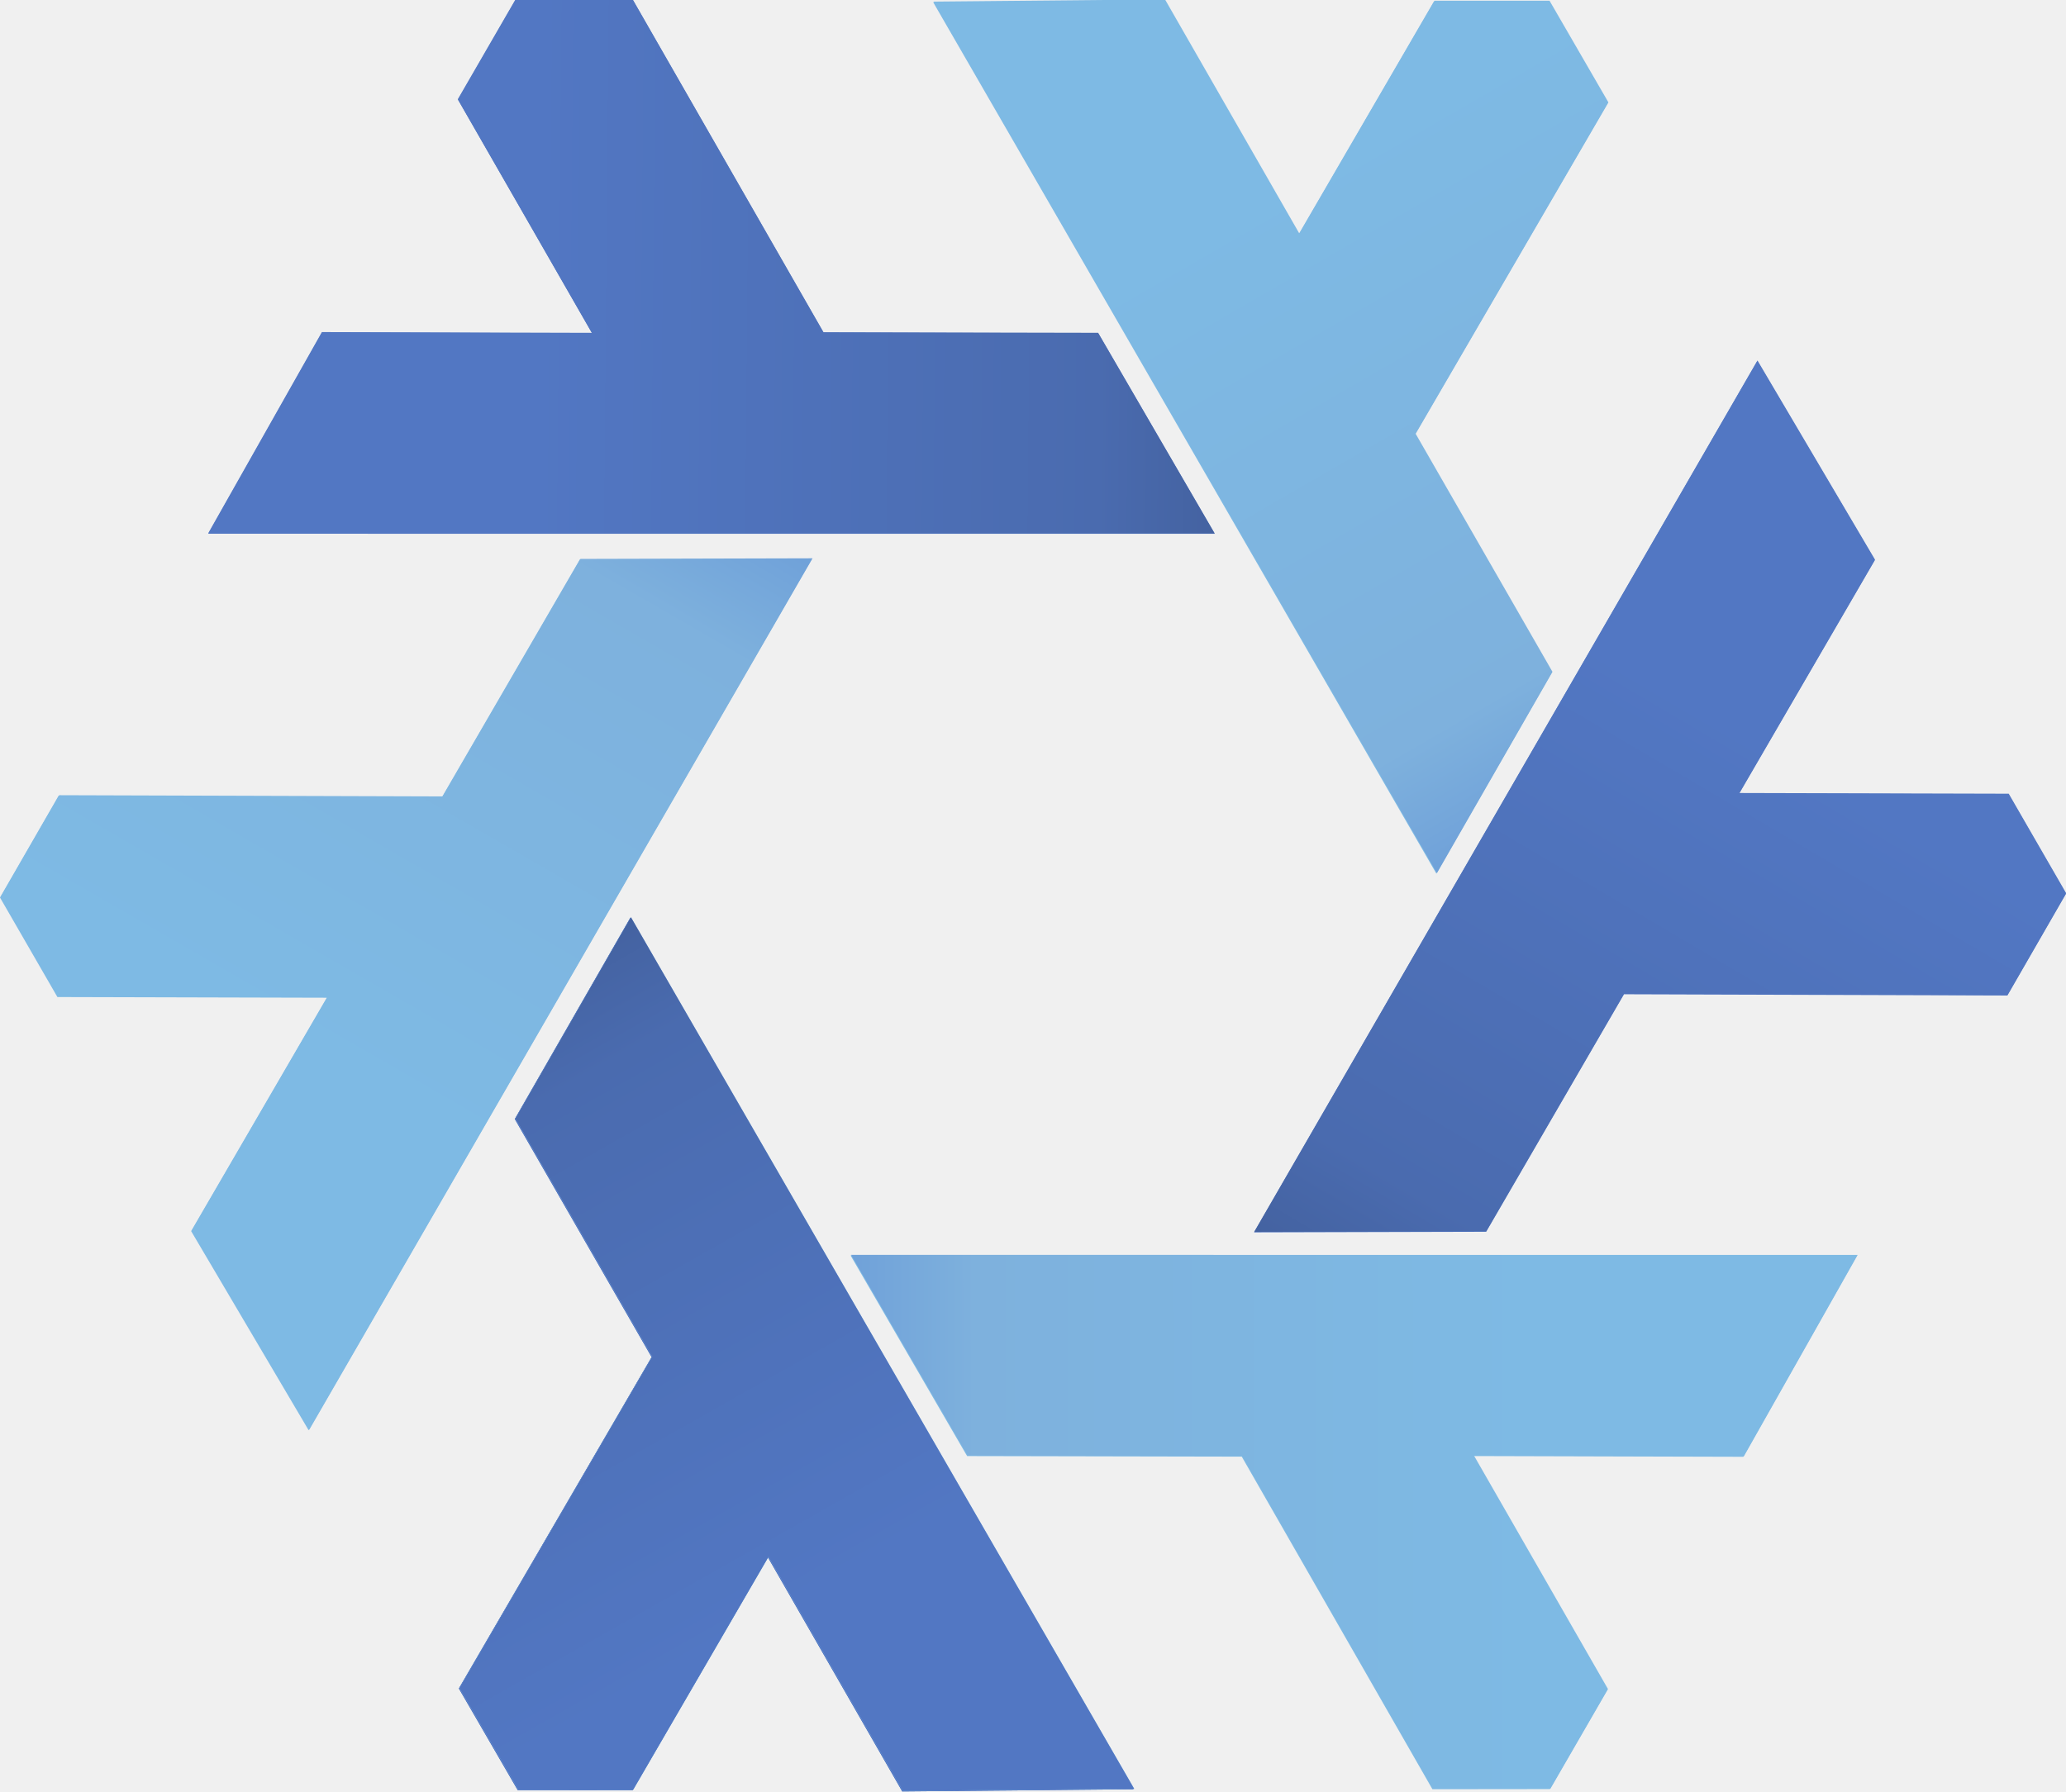
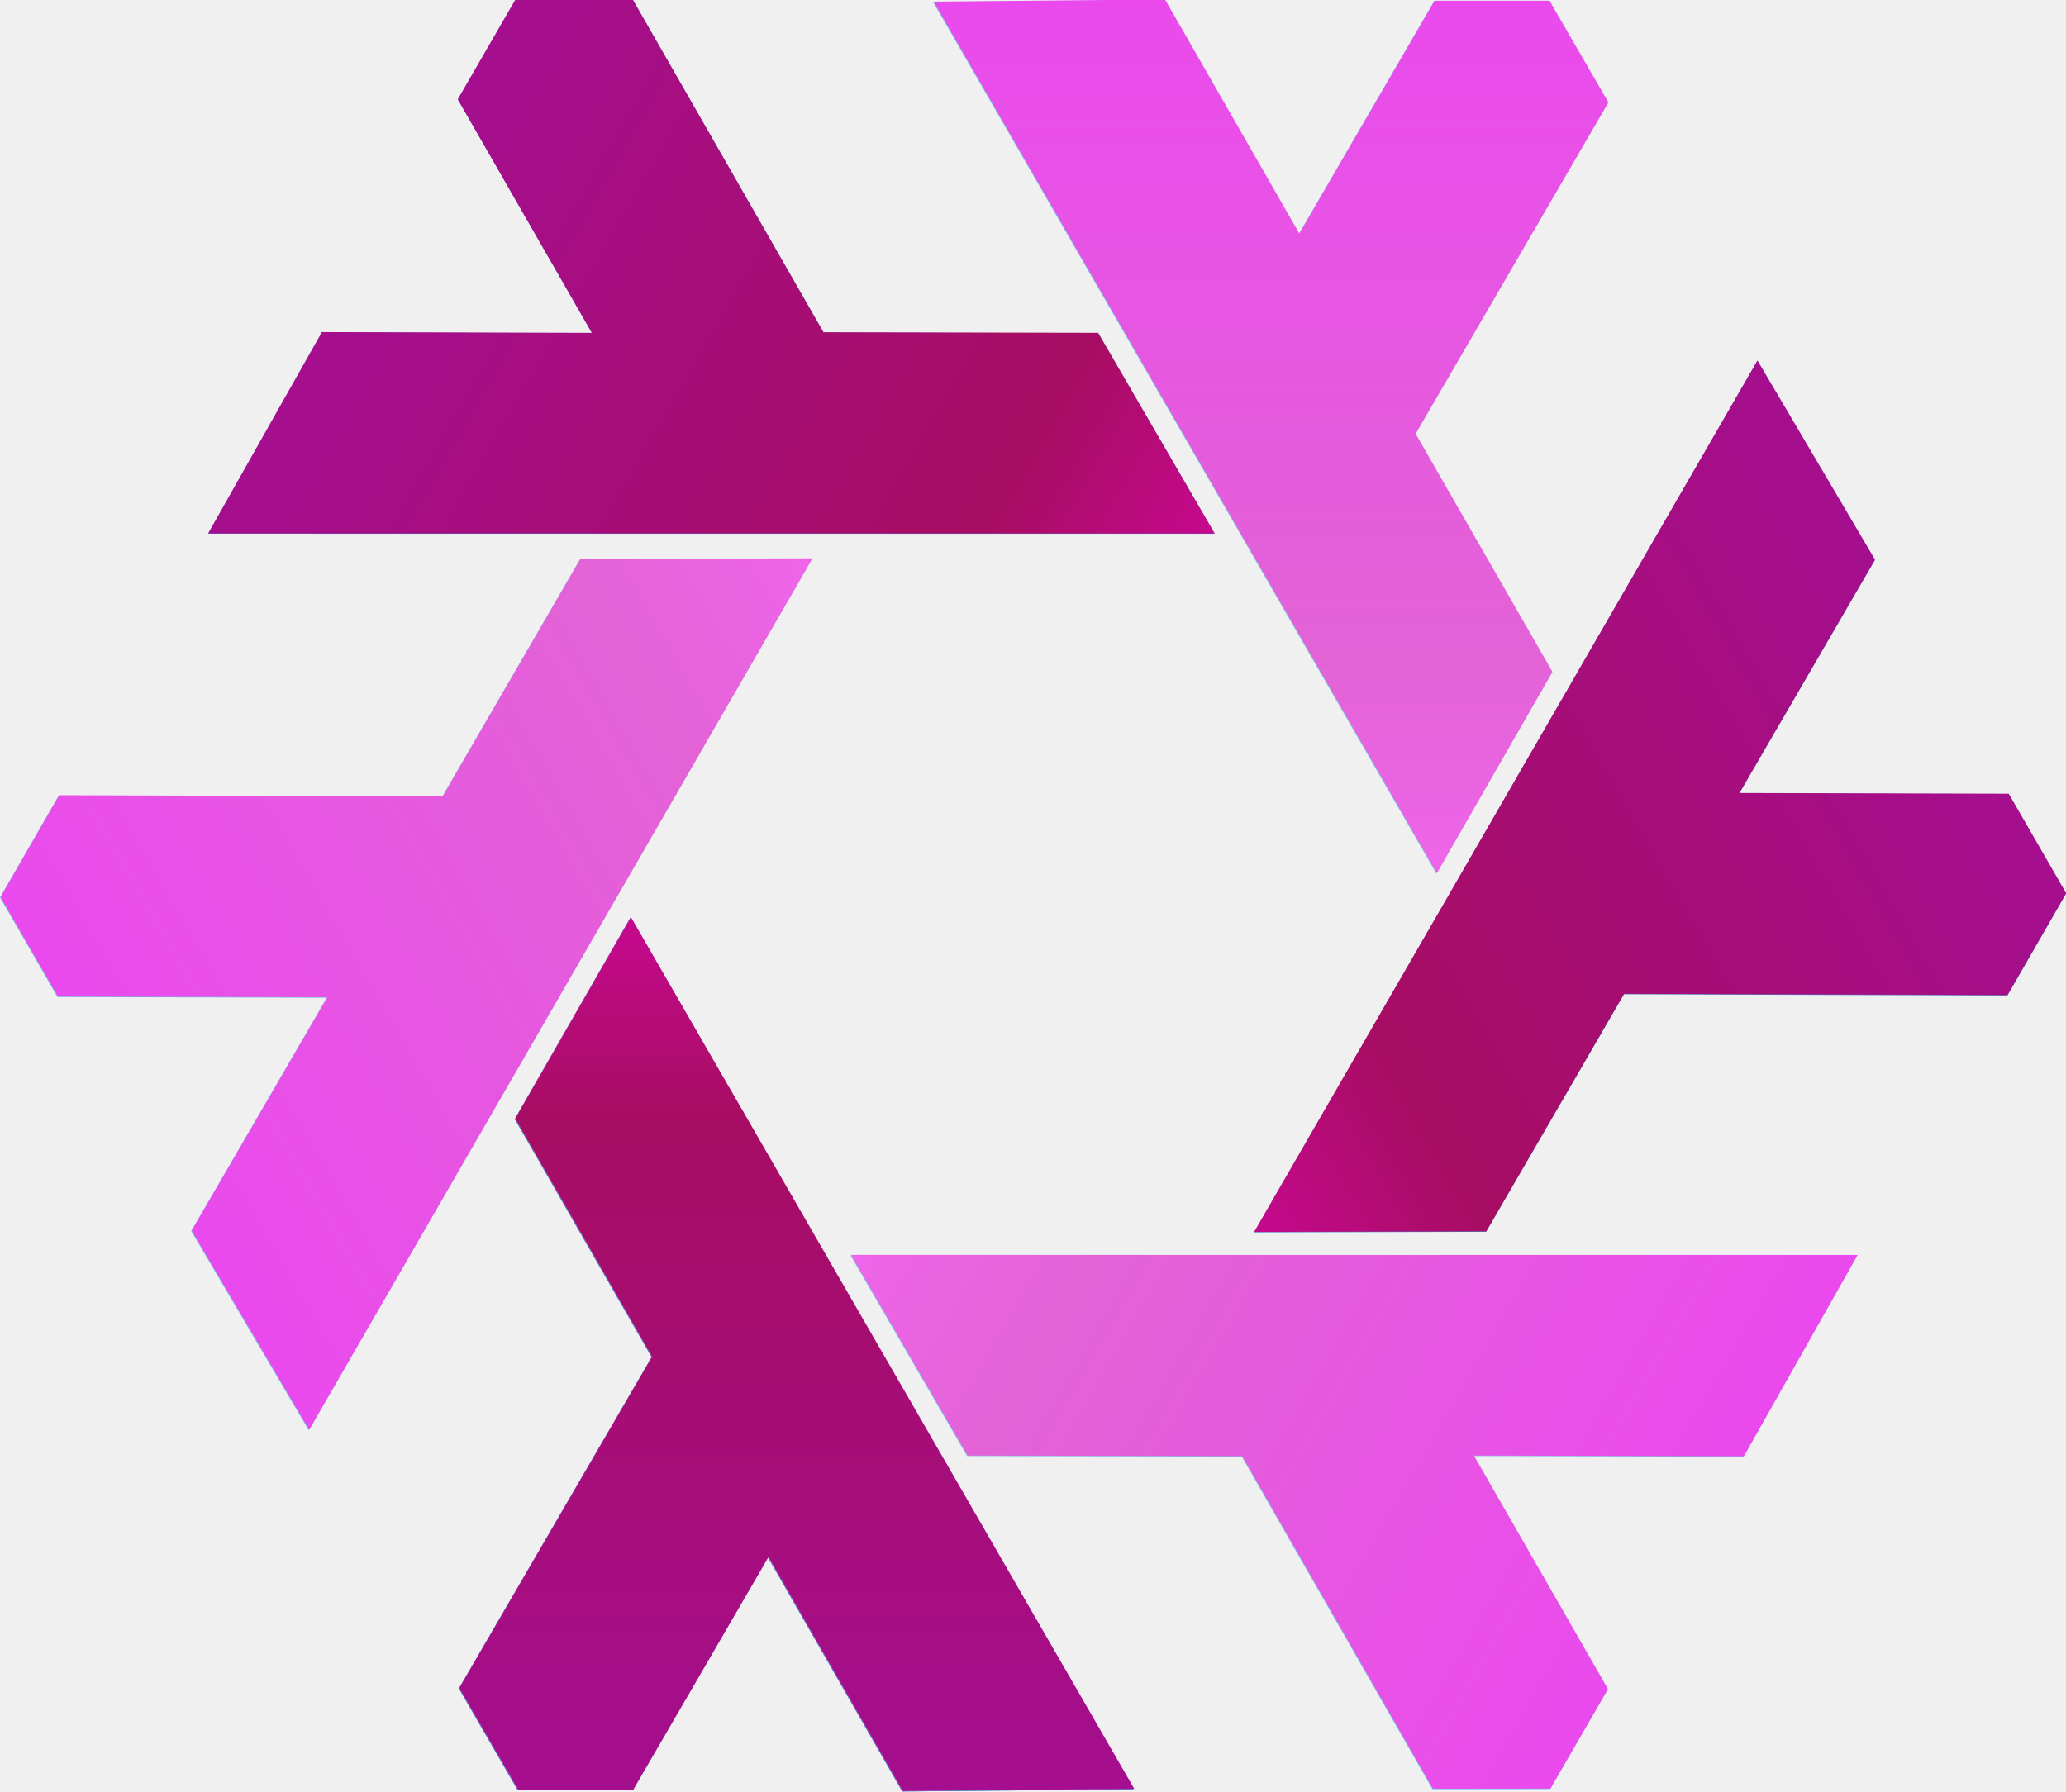
- <svg xmlns="http://www.w3.org/2000/svg" xmlns:xlink="http://www.w3.org/1999/xlink" width="141.592mm" height="122.806mm" viewBox="0 0 501.704 435.14" id="svg2" version="1.1">
-   <defs id="defs4">
+ <svg xmlns="http://www.w3.org/2000/svg" xmlns:xlink="http://www.w3.org/1999/xlink" viewBox="0 0 501.704 435.14">
+   <defs>
+     <linearGradient y2="515.971" x2="282.261" y1="338.624" x1="213.956" gradientTransform="translate(983.3608,601.3889)" gradientUnits="userSpaceOnUse" id="linearGradient5855" xlink:href="#linearGradient5960" />
+     <linearGradient id="linearGradient5960">
+       <stop id="stop5962" offset="0" style="stop-opacity: 1; stop-color: rgb(198, 9, 142);" />
+       <stop style="stop-opacity: 1; stop-color: rgb(167, 13, 98);" offset="0.232" id="stop5964" />
+       <stop id="stop5966" offset="1" style="stop-opacity: 1; stop-color: rgb(165, 14, 142);" />
+     </linearGradient>
+     <linearGradient id="linearGradient4328" gradientUnits="userSpaceOnUse" gradientTransform="translate(70.65034,-1055.151)" x1="200.597" y1="351.411" x2="290.087" y2="506.188" xlink:href="#linearGradient5562" />
    <linearGradient id="linearGradient5562">
-       <stop style="stop-color:#699ad7;stop-opacity:1" offset="0" id="stop5564" />
-       <stop id="stop5566" offset="0.243" style="stop-color:#7eb1dd;stop-opacity:1" />
-       <stop style="stop-color:#7ebae4;stop-opacity:1" offset="1" id="stop5568" />
+       <stop style="stop-opacity: 1; stop-color: rgb(239, 101, 234);" offset="0" id="stop5564" />
+       <stop id="stop5566" offset="0.243" style="stop-opacity: 1; stop-color: rgb(227, 99, 214);" />
+       <stop style="stop-opacity: 1; stop-color: rgb(234, 74, 237);" offset="1" id="stop5568" />
    </linearGradient>
-     <linearGradient id="linearGradient5053">
-       <stop style="stop-color:#415e9a;stop-opacity:1" offset="0" id="stop5055" />
-       <stop id="stop5057" offset="0.232" style="stop-color:#4a6baf;stop-opacity:1" />
-       <stop style="stop-color:#5277c3;stop-opacity:1" offset="1" id="stop5059" />
-     </linearGradient>
-     <linearGradient id="linearGradient5960">
-       <stop id="stop5962" offset="0" style="stop-color:#637ddf;stop-opacity:1" />
-       <stop style="stop-color:#649afa;stop-opacity:1" offset="0.232" id="stop5964" />
-       <stop id="stop5966" offset="1" style="stop-color:#719efa;stop-opacity:1" />
-     </linearGradient>
-     <linearGradient id="linearGradient5867">
-       <stop style="stop-color:#7363df;stop-opacity:1" offset="0" id="stop5869" />
-       <stop id="stop5871" offset="0.232" style="stop-color:#6478fa;stop-opacity:1" />
-       <stop style="stop-color:#719efa;stop-opacity:1" offset="1" id="stop5873" />
-     </linearGradient>
-     <linearGradient y2="515.971" x2="282.261" y1="338.624" x1="213.956" gradientTransform="translate(983.3608,601.3889)" gradientUnits="userSpaceOnUse" id="linearGradient5855" xlink:href="#linearGradient5960" />
-     <linearGradient y2="515.971" x2="282.261" y1="338.624" x1="213.956" gradientTransform="translate(-197.7517,-337.1451)" gradientUnits="userSpaceOnUse" id="linearGradient5855-8" xlink:href="#linearGradient5867" />
-     <linearGradient y2="247.582" x2="-702.753" y1="102.747" x1="-775.208" gradientTransform="translate(983.3608,601.3889)" gradientUnits="userSpaceOnUse" id="linearGradient4544" xlink:href="#linearGradient5960" />
-     <clipPath id="clipPath4501" clipPathUnits="userSpaceOnUse">
-       <circle r="241.066" cy="686.095" cx="335.14" id="circle4503" style="color:#000000;clip-rule:nonzero;display:inline;overflow:visible;visibility:visible;opacity:1;isolation:auto;mix-blend-mode:normal;color-interpolation:sRGB;color-interpolation-filters:linearRGB;solid-color:#000000;solid-opacity:1;fill:#adadad;fill-opacity:1;fill-rule:evenodd;stroke:none;stroke-width:3;stroke-linecap:butt;stroke-linejoin:round;stroke-miterlimit:4;stroke-dasharray:none;stroke-dashoffset:0;stroke-opacity:1;marker:none;color-rendering:auto;image-rendering:auto;shape-rendering:auto;text-rendering:auto;enable-background:accumulate" />
-     </clipPath>
-     <clipPath id="clipPath5410" clipPathUnits="userSpaceOnUse">
-       <circle r="241.137" cy="340.99" cx="335.981" id="circle5412" style="color:#000000;clip-rule:nonzero;display:inline;overflow:visible;visibility:visible;opacity:1;isolation:auto;mix-blend-mode:normal;color-interpolation:sRGB;color-interpolation-filters:linearRGB;solid-color:#000000;solid-opacity:1;fill:#ffffff;fill-opacity:1;fill-rule:evenodd;stroke:none;stroke-width:3;stroke-linecap:butt;stroke-linejoin:round;stroke-miterlimit:4;stroke-dasharray:none;stroke-dashoffset:0;stroke-opacity:1;marker:none;color-rendering:auto;image-rendering:auto;shape-rendering:auto;text-rendering:auto;enable-background:accumulate" />
-     </clipPath>
-     <linearGradient xlink:href="#linearGradient5053" id="linearGradient5137" gradientUnits="userSpaceOnUse" gradientTransform="translate(864.5506,-2197.497)" x1="-584.199" y1="782.336" x2="-496.297" y2="937.714" />
-     <linearGradient xlink:href="#linearGradient5053" id="linearGradient5147" gradientUnits="userSpaceOnUse" gradientTransform="translate(864.5506,-2197.497)" x1="-584.199" y1="782.336" x2="-496.297" y2="937.714" />
-     <linearGradient xlink:href="#linearGradient5562" id="linearGradient5162" gradientUnits="userSpaceOnUse" gradientTransform="translate(70.50506,-1761.308)" x1="200.597" y1="351.411" x2="290.087" y2="506.188" />
-     <linearGradient xlink:href="#linearGradient5562" id="linearGradient5172" gradientUnits="userSpaceOnUse" gradientTransform="translate(70.50506,-1761.308)" x1="200.597" y1="351.411" x2="290.087" y2="506.188" />
-     <linearGradient xlink:href="#linearGradient5562" id="linearGradient5182" gradientUnits="userSpaceOnUse" gradientTransform="translate(70.50506,-1761.308)" x1="200.597" y1="351.411" x2="290.087" y2="506.188" />
-     <linearGradient y2="506.188" x2="290.087" y1="351.411" x1="200.597" gradientTransform="translate(70.50506,-1761.308)" gradientUnits="userSpaceOnUse" id="linearGradient5201" xlink:href="#linearGradient5562" />
-     <linearGradient y2="937.714" x2="-496.297" y1="782.336" x1="-584.199" gradientTransform="translate(864.5506,-2197.497)" gradientUnits="userSpaceOnUse" id="linearGradient5205" xlink:href="#linearGradient5053" />
-     <linearGradient xlink:href="#linearGradient5562" id="linearGradient4328" gradientUnits="userSpaceOnUse" gradientTransform="translate(70.65034,-1055.151)" x1="200.597" y1="351.411" x2="290.087" y2="506.188" />
-     <linearGradient xlink:href="#linearGradient5053" id="linearGradient4330" gradientUnits="userSpaceOnUse" gradientTransform="translate(864.6959,-1491.341)" x1="-584.199" y1="782.336" x2="-496.297" y2="937.714" />
+     <linearGradient id="linearGradient5562-1" gradientUnits="userSpaceOnUse" x1="349.831" y1="-710.388" x2="349.831" y2="-498.186" xlink:href="#linearGradient5562" />
+     <linearGradient id="linearGradient5562-0" gradientUnits="userSpaceOnUse" x1="349.831" y1="-710.388" x2="349.831" y2="-498.186" xlink:href="#linearGradient5562" />
+     <linearGradient id="linearGradient5562-2" gradientUnits="userSpaceOnUse" x1="349.831" y1="-710.388" x2="349.831" y2="-498.186" xlink:href="#linearGradient5562" />
+     <linearGradient id="linearGradient5960-1" gradientUnits="userSpaceOnUse" x1="349.831" y1="-710.388" x2="349.831" y2="-498.186" xlink:href="#linearGradient5960" />
+     <linearGradient id="linearGradient5960-0" gradientUnits="userSpaceOnUse" x1="349.831" y1="-710.388" x2="349.831" y2="-498.186" xlink:href="#linearGradient5960" />
+     <linearGradient id="linearGradient5960-2" gradientUnits="userSpaceOnUse" x1="349.831" y1="-710.388" x2="349.831" y2="-498.186" xlink:href="#linearGradient5960" />
  </defs>
-   <g id="layer7" style="display:none" transform="translate(-23.75651,-24.84972)">
+   <g id="layer7" style="display:none" transform="matrix(1, 0, 0, 1, -23.75651, -24.84972)">
    <rect transform="translate(-132.5822,958.0402)" style="color:#000000;clip-rule:nonzero;display:inline;overflow:visible;visibility:visible;opacity:1;isolation:auto;mix-blend-mode:normal;color-interpolation:sRGB;color-interpolation-filters:linearRGB;solid-color:#000000;solid-opacity:1;fill:#ffffff;fill-opacity:1;fill-rule:evenodd;stroke:none;stroke-width:3;stroke-linecap:butt;stroke-linejoin:round;stroke-miterlimit:4;stroke-dasharray:none;stroke-dashoffset:0;stroke-opacity:1;marker:none;color-rendering:auto;image-rendering:auto;shape-rendering:auto;text-rendering:auto;enable-background:accumulate" id="rect5389" width="1543.428" height="483.744" x="132.582" y="-957.778" />
  </g>
-   <g id="layer6" style="display:none" transform="translate(-156.3387,933.1905)">
+   <g id="layer6" style="display:none" transform="matrix(1, 0, 0, 1, -156.3387, 933.1905)">
    <rect y="-958.028" x="132.651" height="484.304" width="550.416" id="rect5379" style="color:#000000;clip-rule:nonzero;display:inline;overflow:visible;visibility:visible;opacity:1;isolation:auto;mix-blend-mode:normal;color-interpolation:sRGB;color-interpolation-filters:linearRGB;solid-color:#000000;solid-opacity:1;fill:#5c201e;fill-opacity:1;fill-rule:evenodd;stroke:none;stroke-width:3;stroke-linecap:butt;stroke-linejoin:round;stroke-miterlimit:4;stroke-dasharray:none;stroke-dashoffset:0;stroke-opacity:1;marker:none;color-rendering:auto;image-rendering:auto;shape-rendering:auto;text-rendering:auto;enable-background:accumulate" />
    <rect style="color:#000000;clip-rule:nonzero;display:inline;overflow:visible;visibility:visible;opacity:1;isolation:auto;mix-blend-mode:normal;color-interpolation:sRGB;color-interpolation-filters:linearRGB;solid-color:#000000;solid-opacity:1;fill:#c24a46;fill-opacity:1;fill-rule:evenodd;stroke:none;stroke-width:3;stroke-linecap:butt;stroke-linejoin:round;stroke-miterlimit:4;stroke-dasharray:none;stroke-dashoffset:0;stroke-opacity:1;marker:none;color-rendering:auto;image-rendering:auto;shape-rendering:auto;text-rendering:auto;enable-background:accumulate" id="rect5372" width="501.944" height="434.304" x="156.123" y="-933.028" />
    <rect style="color:#000000;clip-rule:nonzero;display:inline;overflow:visible;visibility:visible;opacity:1;isolation:auto;mix-blend-mode:normal;color-interpolation:sRGB;color-interpolation-filters:linearRGB;solid-color:#000000;solid-opacity:1;fill:#d98d8a;fill-opacity:1;fill-rule:evenodd;stroke:none;stroke-width:3;stroke-linecap:butt;stroke-linejoin:round;stroke-miterlimit:4;stroke-dasharray:none;stroke-dashoffset:0;stroke-opacity:1;marker:none;color-rendering:auto;image-rendering:auto;shape-rendering:auto;text-rendering:auto;enable-background:accumulate" id="rect5381" width="24.94" height="24.94" x="658.028" y="-958.04" />
  </g>
-   <g id="layer1" style="display:inline" transform="translate(-156.3387,933.1905)">
+   <g id="layer1" style="display:inline" transform="matrix(1, 0, 0, 1, -156.3387, 933.1905)">
    <path style="color:#000000;clip-rule:nonzero;display:inline;overflow:visible;visibility:visible;opacity:1;isolation:auto;mix-blend-mode:normal;color-interpolation:sRGB;color-interpolation-filters:linearRGB;solid-color:#000000;solid-opacity:1;fill:#5277c3;fill-opacity:1;fill-rule:evenodd;stroke:none;stroke-width:3;stroke-linecap:butt;stroke-linejoin:round;stroke-miterlimit:4;stroke-dasharray:none;stroke-dashoffset:0;stroke-opacity:1;color-rendering:auto;image-rendering:auto;shape-rendering:auto;text-rendering:auto;enable-background:accumulate" d="m 309.404,-710.252 122.197,211.675 -56.157,0.527 -32.624,-56.869 -32.856,56.565 -27.902,-0.011 -14.291,-24.69 46.81,-80.49 -33.229,-57.826 z" id="path4861" />
    <path style="color:#000000;clip-rule:nonzero;display:inline;overflow:visible;visibility:visible;opacity:1;isolation:auto;mix-blend-mode:normal;color-interpolation:sRGB;color-interpolation-filters:linearRGB;solid-color:#000000;solid-opacity:1;fill:#7ebae4;fill-opacity:1;fill-rule:evenodd;stroke:none;stroke-width:3;stroke-linecap:butt;stroke-linejoin:round;stroke-miterlimit:4;stroke-dasharray:none;stroke-dashoffset:0;stroke-opacity:1;color-rendering:auto;image-rendering:auto;shape-rendering:auto;text-rendering:auto;enable-background:accumulate" d="m 353.509,-797.443 -122.218,211.663 -28.535,-48.37 32.938,-56.688 -65.415,-0.172 -13.941,-24.17 14.236,-24.721 93.112,0.294 33.464,-57.69 z" id="use4863" />
    <path style="color:#000000;clip-rule:nonzero;display:inline;overflow:visible;visibility:visible;opacity:1;isolation:auto;mix-blend-mode:normal;color-interpolation:sRGB;color-interpolation-filters:linearRGB;solid-color:#000000;solid-opacity:1;fill:#7ebae4;fill-opacity:1;fill-rule:evenodd;stroke:none;stroke-width:3;stroke-linecap:butt;stroke-linejoin:round;stroke-miterlimit:4;stroke-dasharray:none;stroke-dashoffset:0;stroke-opacity:1;color-rendering:auto;image-rendering:auto;shape-rendering:auto;text-rendering:auto;enable-background:accumulate" d="m 362.885,-628.243 244.414,0.012 -27.622,48.897 -65.562,-0.182 32.559,56.737 -13.961,24.159 -28.527,0.032 -46.301,-80.784 -66.693,-0.135 z" id="use4865" />
    <path style="color:#000000;clip-rule:nonzero;display:inline;overflow:visible;visibility:visible;opacity:1;isolation:auto;mix-blend-mode:normal;color-interpolation:sRGB;color-interpolation-filters:linearRGB;solid-color:#000000;solid-opacity:1;fill:#7ebae4;fill-opacity:1;fill-rule:evenodd;stroke:none;stroke-width:3;stroke-linecap:butt;stroke-linejoin:round;stroke-miterlimit:4;stroke-dasharray:none;stroke-dashoffset:0;stroke-opacity:1;color-rendering:auto;image-rendering:auto;shape-rendering:auto;text-rendering:auto;enable-background:accumulate" d="m 505.143,-720.989 -122.197,-211.675 56.157,-0.527 32.624,56.869 32.856,-56.565 27.902,0.011 14.291,24.69 -46.81,80.49 33.229,57.826 z" id="use4867" />
    <path id="path4873" d="m 309.404,-710.252 122.197,211.675 -56.157,0.527 -32.624,-56.869 -32.856,56.565 -27.902,-0.011 -14.291,-24.69 46.81,-80.49 -33.229,-57.826 z" style="color:#000000;clip-rule:nonzero;display:inline;overflow:visible;visibility:visible;opacity:1;isolation:auto;mix-blend-mode:normal;color-interpolation:sRGB;color-interpolation-filters:linearRGB;solid-color:#000000;solid-opacity:1;fill:#5277c3;fill-opacity:1;fill-rule:evenodd;stroke:none;stroke-width:3;stroke-linecap:butt;stroke-linejoin:round;stroke-miterlimit:4;stroke-dasharray:none;stroke-dashoffset:0;stroke-opacity:1;color-rendering:auto;image-rendering:auto;shape-rendering:auto;text-rendering:auto;enable-background:accumulate" />
    <path id="use4875" d="m 451.336,-803.533 -244.414,-0.012 27.622,-48.897 65.562,0.182 -32.559,-56.737 13.961,-24.159 28.527,-0.032 46.301,80.784 66.693,0.135 z" style="color:#000000;clip-rule:nonzero;display:inline;overflow:visible;visibility:visible;opacity:1;isolation:auto;mix-blend-mode:normal;color-interpolation:sRGB;color-interpolation-filters:linearRGB;solid-color:#000000;solid-opacity:1;fill:#5277c3;fill-opacity:1;fill-rule:evenodd;stroke:none;stroke-width:3;stroke-linecap:butt;stroke-linejoin:round;stroke-miterlimit:4;stroke-dasharray:none;stroke-dashoffset:0;stroke-opacity:1;color-rendering:auto;image-rendering:auto;shape-rendering:auto;text-rendering:auto;enable-background:accumulate" />
    <path id="use4877" d="m 460.872,-633.842 122.218,-211.663 28.535,48.37 -32.938,56.688 65.415,0.172 13.941,24.17 -14.236,24.721 -93.112,-0.294 -33.464,57.69 z" style="color:#000000;clip-rule:nonzero;display:inline;overflow:visible;visibility:visible;opacity:1;isolation:auto;mix-blend-mode:normal;color-interpolation:sRGB;color-interpolation-filters:linearRGB;solid-color:#000000;solid-opacity:1;fill:#5277c3;fill-opacity:1;fill-rule:evenodd;stroke:none;stroke-width:3;stroke-linecap:butt;stroke-linejoin:round;stroke-miterlimit:4;stroke-dasharray:none;stroke-dashoffset:0;stroke-opacity:1;color-rendering:auto;image-rendering:auto;shape-rendering:auto;text-rendering:auto;enable-background:accumulate" />
    <g id="layer2" style="display:none" transform="translate(72.03904,-1799.448)">
      <path d="M 460.606,594.729 209.742,594.729 84.31,377.474 209.742,160.219 l 250.864,1e-5 125.432,217.255 z" id="path6032" style="color:#000000;display:inline;overflow:visible;visibility:visible;opacity:0.236;fill:#4e4d52;fill-opacity:1;fill-rule:nonzero;stroke:none;stroke-width:3;stroke-linecap:butt;stroke-linejoin:round;stroke-miterlimit:4;stroke-dasharray:none;stroke-dashoffset:0;stroke-opacity:1;marker:none;enable-background:accumulate" />
      <path transform="translate(0,-308.2677)" style="color:#000000;display:inline;overflow:visible;visibility:visible;opacity:1;fill:#4e4d52;fill-opacity:1;fill-rule:nonzero;stroke:none;stroke-width:3;stroke-linecap:butt;stroke-linejoin:round;stroke-miterlimit:4;stroke-dasharray:none;stroke-dashoffset:0;stroke-opacity:1;marker:none;enable-background:accumulate" id="path5875" d="m 385.592,773.067 -100.835,0 -50.417,-87.326 50.417,-87.326 100.835,10e-6 50.417,87.326 z" />
      <path transform="translate(0,-308.2677)" id="path5851" d="m 1216.559,938.534 123.055,228.14 -42.681,-1.262 -43.482,-79.772 -39.651,80.327 -32.688,-19.798 53.474,-100.285 -37.116,-73.89 z" style="fill:url(#linearGradient5855);fill-opacity:1;fill-rule:evenodd;stroke:none;stroke-width:3;stroke-linecap:butt;stroke-linejoin:round;stroke-miterlimit:4;stroke-dasharray:none;stroke-opacity:1" />
      <rect style="color:#000000;clip-rule:nonzero;display:inline;overflow:visible;visibility:visible;opacity:0.415;isolation:auto;mix-blend-mode:normal;color-interpolation:sRGB;color-interpolation-filters:linearRGB;solid-color:#000000;solid-opacity:1;fill:#c53a3a;fill-opacity:1;fill-rule:nonzero;stroke:none;stroke-width:3;stroke-linecap:butt;stroke-linejoin:round;stroke-miterlimit:4;stroke-dasharray:none;stroke-dashoffset:0;stroke-opacity:1;marker:none;color-rendering:auto;image-rendering:auto;shape-rendering:auto;text-rendering:auto;enable-background:accumulate" id="rect5884" width="48.835" height="226.229" x="-34.742" y="446.171" transform="rotate(-30)" />
      <path transform="translate(0,-308.2677)" style="color:#000000;clip-rule:nonzero;display:inline;overflow:visible;visibility:visible;opacity:0.509;isolation:auto;mix-blend-mode:normal;color-interpolation:sRGB;color-interpolation-filters:linearRGB;solid-color:#000000;solid-opacity:1;fill:#000000;fill-opacity:1;fill-rule:evenodd;stroke:none;stroke-width:3;stroke-linecap:butt;stroke-linejoin:round;stroke-miterlimit:4;stroke-dasharray:none;stroke-dashoffset:0;stroke-opacity:1;marker:none;color-rendering:auto;image-rendering:auto;shape-rendering:auto;text-rendering:auto;enable-background:accumulate" id="path3428" d="m 251.986,878.638 -14.024,24.291 h -28.049 l -14.024,-24.291 14.024,-24.291 h 28.049 z" />
-       <use x="0" y="0" xlink:href="#rect5884" id="use4252" transform="rotate(60,268.2979,489.4515)" width="100%" height="100%" />
+       <rect style="color:#000000;clip-rule:nonzero;display:inline;overflow:visible;visibility:visible;opacity:0.415;isolation:auto;mix-blend-mode:normal;color-interpolation:sRGB;color-interpolation-filters:linearRGB;solid-color:#000000;solid-opacity:1;fill:#c53a3a;fill-opacity:1;fill-rule:nonzero;stroke:none;stroke-width:3;stroke-linecap:butt;stroke-linejoin:round;stroke-miterlimit:4;stroke-dasharray:none;stroke-dashoffset:0;stroke-opacity:1;marker:none;color-rendering:auto;image-rendering:auto;shape-rendering:auto;text-rendering:auto;enable-background:accumulate" id="use4252" width="48.835" height="226.229" x="-34.742" y="446.171" transform="matrix(0.8660254, 0.5, -0.5, 0.8660254, 558.0264, 12.373)" />
      <rect style="color:#000000;clip-rule:nonzero;display:inline;overflow:visible;visibility:visible;opacity:1;isolation:auto;mix-blend-mode:normal;color-interpolation:sRGB;color-interpolation-filters:linearRGB;solid-color:#000000;solid-opacity:1;fill:#000000;fill-opacity:0.651;fill-rule:evenodd;stroke:none;stroke-width:1px;stroke-linecap:butt;stroke-linejoin:miter;stroke-miterlimit:4;stroke-dasharray:none;stroke-dashoffset:0;stroke-opacity:1;marker:none;color-rendering:auto;image-rendering:auto;shape-rendering:auto;text-rendering:auto;enable-background:accumulate" id="rect4254" width="5.395" height="115.126" x="545.71" y="467.07" transform="rotate(30,575.2354,-154.1339)" />
    </g>
  </g>
-   <g id="layer3" style="display:inline;opacity:1" transform="translate(-156.3387,933.1905)">
+   <g id="layer3" style="display:inline;opacity:1" transform="matrix(1, 0, 0, 1, -156.3387, 933.1905)">
    <path id="path3336-6" d="m 309.549,-710.388 122.197,211.675 -56.157,0.527 -32.624,-56.869 -32.856,56.565 -27.902,-0.011 -14.291,-24.69 46.81,-80.49 -33.229,-57.826 z" style="opacity:1;fill:url(#linearGradient4328);fill-opacity:1;fill-rule:evenodd;stroke:none;stroke-width:3;stroke-linecap:butt;stroke-linejoin:round;stroke-miterlimit:4;stroke-dasharray:none;stroke-opacity:1" />
-     <use height="100%" width="100%" transform="rotate(60,407.1116,-715.7872)" id="use3439-6" xlink:href="#path3336-6" y="0" x="0" />
-     <use height="100%" width="100%" transform="rotate(-60,407.3118,-715.7002)" id="use3445-0" xlink:href="#path3336-6" y="0" x="0" />
-     <use height="100%" width="100%" transform="rotate(180,407.4187,-715.7565)" id="use3449-5" xlink:href="#path3336-6" y="0" x="0" />
-     <path style="color:#000000;clip-rule:nonzero;display:inline;overflow:visible;visibility:visible;opacity:1;isolation:auto;mix-blend-mode:normal;color-interpolation:sRGB;color-interpolation-filters:linearRGB;solid-color:#000000;solid-opacity:1;fill:url(#linearGradient4330);fill-opacity:1;fill-rule:evenodd;stroke:none;stroke-width:3;stroke-linecap:butt;stroke-linejoin:round;stroke-miterlimit:4;stroke-dasharray:none;stroke-dashoffset:0;stroke-opacity:1;color-rendering:auto;image-rendering:auto;shape-rendering:auto;text-rendering:auto;enable-background:accumulate" d="m 309.549,-710.388 122.197,211.675 -56.157,0.527 -32.624,-56.869 -32.856,56.565 -27.902,-0.011 -14.291,-24.69 46.81,-80.49 -33.229,-57.826 z" id="path4260-0" />
-     <use height="100%" width="100%" transform="rotate(120,407.3392,-716.0836)" id="use4354-5" xlink:href="#path4260-0" y="0" x="0" style="display:inline" />
-     <use height="100%" width="100%" transform="rotate(-120,407.2882,-715.87)" id="use4362-2" xlink:href="#path4260-0" y="0" x="0" style="display:inline" />
+     <path id="use3439-6" d="m 309.549,-710.388 122.197,211.675 -56.157,0.527 -32.624,-56.869 -32.856,56.565 -27.902,-0.011 -14.291,-24.69 46.81,-80.49 -33.229,-57.826 z" style="opacity: 1; fill-opacity: 1; fill-rule: evenodd; stroke: none; stroke-width: 3; stroke-linecap: butt; stroke-linejoin: round; stroke-miterlimit: 4; stroke-dasharray: none; stroke-opacity: 1; fill: url(#linearGradient5562-1);" transform="matrix(0.5, 0.8660254, -0.8660254, 0.5, -416.3342, -710.4626)" />
+     <path id="use3445-0" d="m 309.549,-710.388 122.197,211.675 -56.157,0.527 -32.624,-56.869 -32.856,56.565 -27.902,-0.011 -14.291,-24.69 46.81,-80.49 -33.229,-57.826 z" style="opacity: 1; fill-opacity: 1; fill-rule: evenodd; stroke: none; stroke-width: 3; stroke-linecap: butt; stroke-linejoin: round; stroke-miterlimit: 4; stroke-dasharray: none; stroke-opacity: 1; fill: url(#linearGradient5562-0);" transform="matrix(0.5, -0.8660254, 0.8660254, 0.5, 823.4704, -5.107729)" />
+     <path id="use3449-5" d="m 309.549,-710.388 122.197,211.675 -56.157,0.527 -32.624,-56.869 -32.856,56.565 -27.902,-0.011 -14.291,-24.69 46.81,-80.49 -33.229,-57.826 z" style="opacity: 1; fill-opacity: 1; fill-rule: evenodd; stroke: none; stroke-width: 3; stroke-linecap: butt; stroke-linejoin: round; stroke-miterlimit: 4; stroke-dasharray: none; stroke-opacity: 1; fill: url(#linearGradient5562-2);" transform="matrix(-1, 1.2246467991473532e-16, -1.2246467991473532e-16, -1, 814.8373, -1431.513)" />
+     <path style="color: rgb(0, 0, 0); clip-rule: nonzero; display: inline; overflow: visible; visibility: visible; opacity: 1; isolation: auto; mix-blend-mode: normal; color-interpolation: srgb; color-interpolation-filters: linearrgb; fill-opacity: 1; fill-rule: evenodd; stroke: none; stroke-width: 3; stroke-linecap: butt; stroke-linejoin: round; stroke-miterlimit: 4; stroke-dasharray: none; stroke-dashoffset: 0; stroke-opacity: 1; color-rendering: auto; image-rendering: auto; shape-rendering: auto; text-rendering: auto; fill: url(#linearGradient5960-1);" d="m 309.549,-710.388 122.197,211.675 -56.157,0.527 -32.624,-56.869 -32.856,56.565 -27.902,-0.011 -14.291,-24.69 46.81,-80.49 -33.229,-57.826 z" id="path4260-0" />
+     <path style="color: rgb(0, 0, 0); clip-rule: nonzero; display: inline; overflow: visible; visibility: visible; opacity: 1; isolation: auto; mix-blend-mode: normal; color-interpolation: srgb; color-interpolation-filters: linearrgb; fill-opacity: 1; fill-rule: evenodd; stroke: none; stroke-width: 3; stroke-linecap: butt; stroke-linejoin: round; stroke-miterlimit: 4; stroke-dasharray: none; stroke-dashoffset: 0; stroke-opacity: 1; color-rendering: auto; image-rendering: auto; shape-rendering: auto; text-rendering: auto; fill: url(#linearGradient5960-0);" d="m 309.549,-710.388 122.197,211.675 -56.157,0.527 -32.624,-56.869 -32.856,56.565 -27.902,-0.011 -14.291,-24.69 46.81,-80.49 -33.229,-57.826 z" id="use4354-5" transform="matrix(-0.5, 0.8660254, -0.8660254, -0.5, -9.137793, -1426.891)" />
+     <path style="color: rgb(0, 0, 0); clip-rule: nonzero; display: inline; overflow: visible; visibility: visible; opacity: 1; isolation: auto; mix-blend-mode: normal; color-interpolation: srgb; color-interpolation-filters: linearrgb; fill-opacity: 1; fill-rule: evenodd; stroke: none; stroke-width: 3; stroke-linecap: butt; stroke-linejoin: round; stroke-miterlimit: 4; stroke-dasharray: none; stroke-dashoffset: 0; stroke-opacity: 1; color-rendering: auto; image-rendering: auto; shape-rendering: auto; text-rendering: auto; fill: url(#linearGradient5960-2);" d="m 309.549,-710.388 122.197,211.675 -56.157,0.527 -32.624,-56.869 -32.856,56.565 -27.902,-0.011 -14.291,-24.69 46.81,-80.49 -33.229,-57.826 z" id="use4362-2" transform="matrix(-0.5, -0.8660254, 0.8660254, -0.5, 1230.894, -721.0829)" />
  </g>
</svg>
